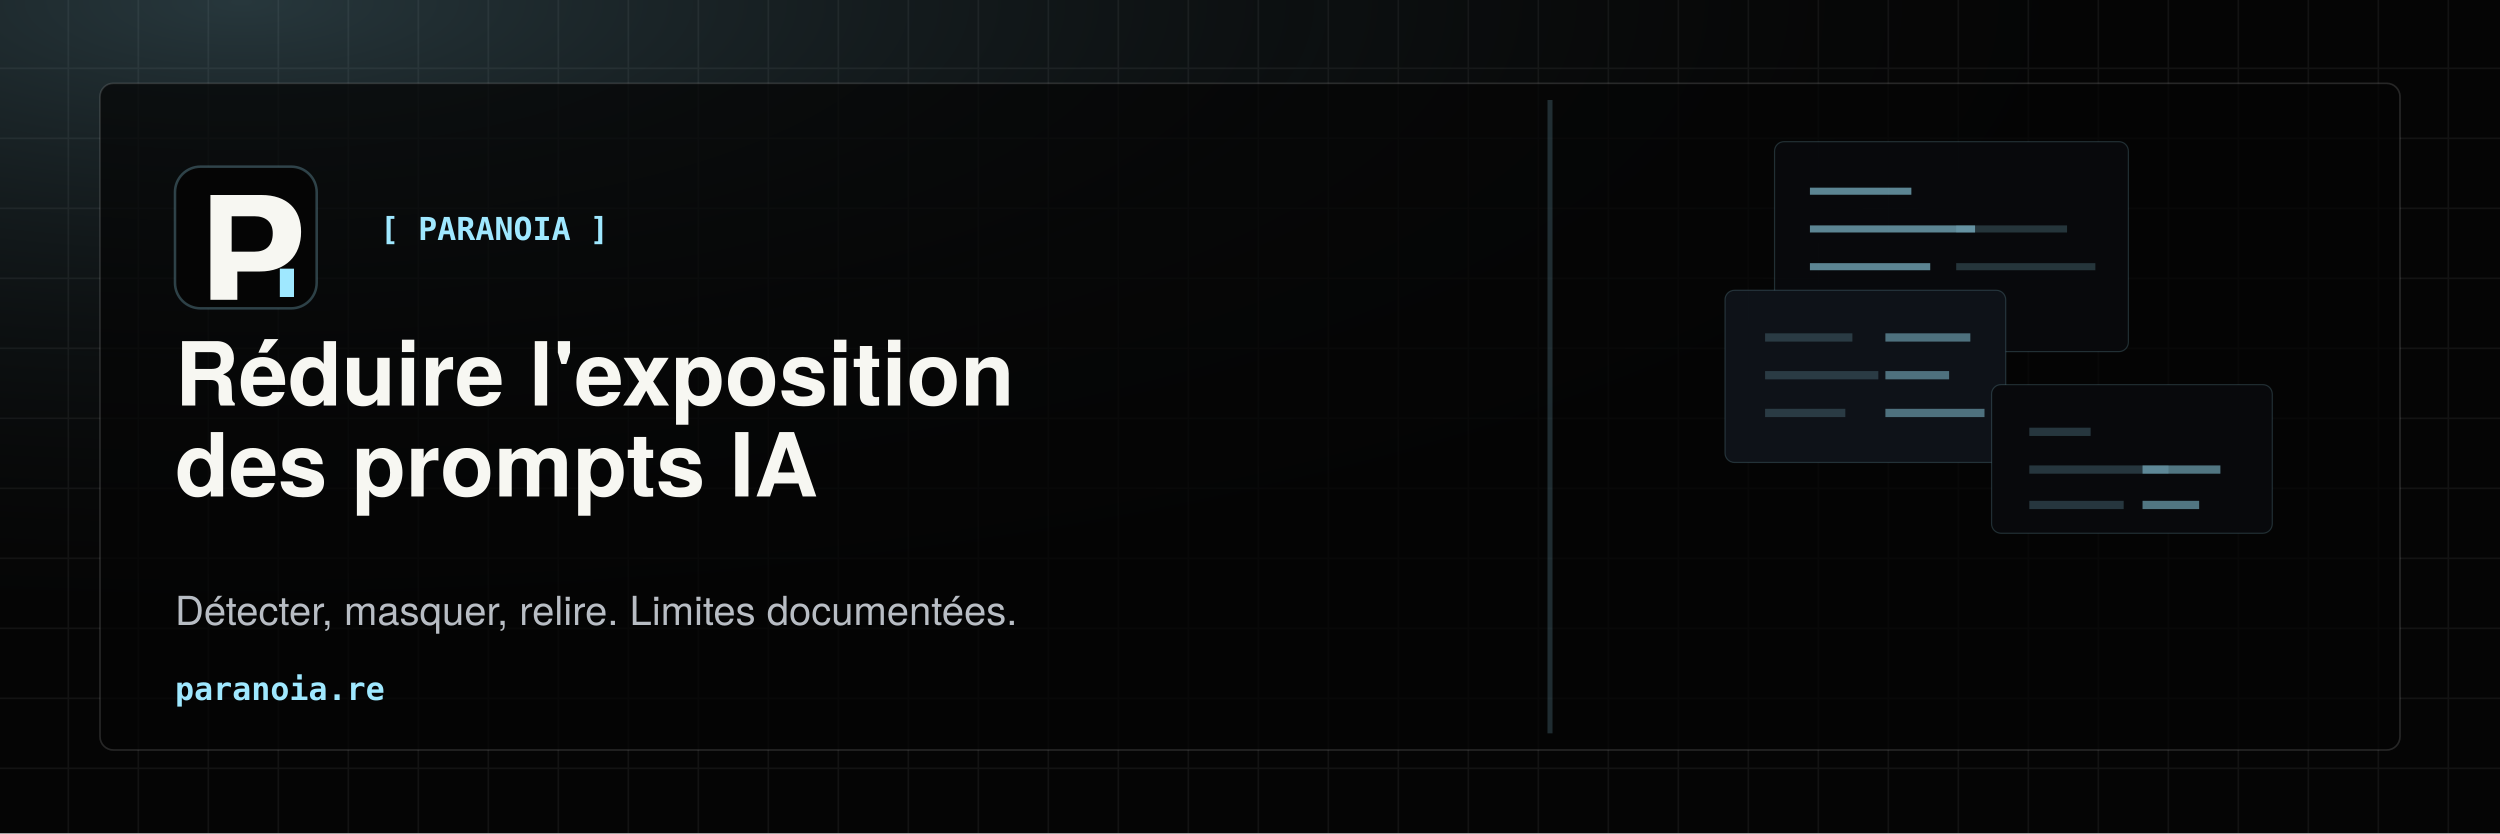
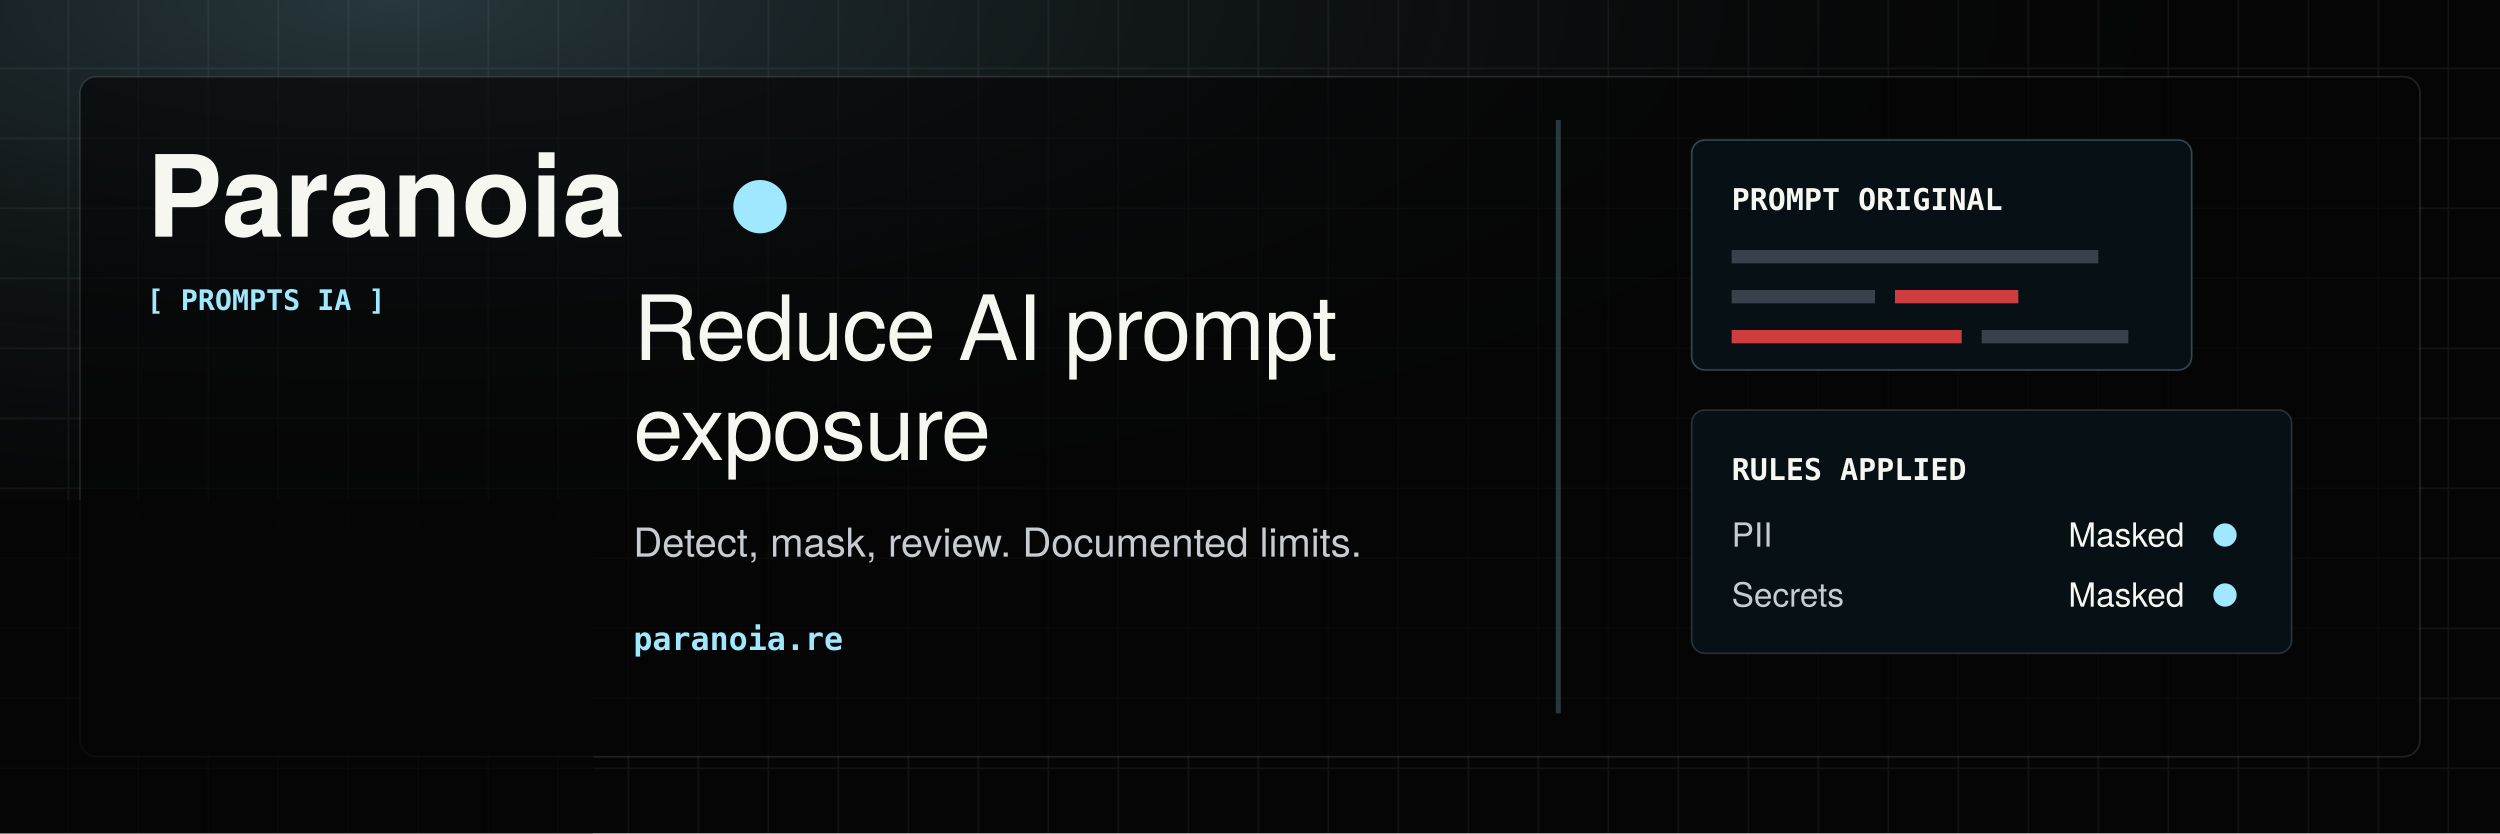
<svg xmlns="http://www.w3.org/2000/svg" width="1500" height="500" viewBox="0 0 1500 500" role="img" aria-labelledby="title desc">
  <defs>
-     <pattern id="paranoia-x-header-grid" width="42" height="42" patternUnits="userSpaceOnUse">
-       <path d="M41 0V42M0 41H42" stroke="#ffffff" stroke-opacity="0.055" stroke-width="1" />
+     <pattern id="grid" width="42" height="42" patternUnits="userSpaceOnUse">
+       <path d="M41 0V42M0 41H42" stroke="#ffffff" stroke-opacity=".055" stroke-width="1" />
    </pattern>
-     <radialGradient id="paranoia-x-header-signal" cx="10%" cy="0%" r="78%">
-       <stop offset="0" stop-color="#9fe8ff" stop-opacity="0.22" />
+     <radialGradient id="signal" cx="16%" cy="0%" r="76%">
+       <stop offset="0" stop-color="#9fe8ff" stop-opacity=".22" />
      <stop offset="1" stop-color="#050505" stop-opacity="0" />
    </radialGradient>
  </defs>
  <rect width="1500" height="500" fill="#050505" />
-   <rect width="1500" height="500" fill="url(#paranoia-x-header-grid)" />
-   <rect width="1500" height="500" fill="url(#paranoia-x-header-signal)" />
-   <rect x="60" y="50" width="1380" height="400" rx="8" fill="#050505" fill-opacity="0.72" stroke="#ffffff" stroke-opacity="0.14" />
-   <rect x="105" y="100" width="85" height="85" rx="15.3" fill="#050505" stroke="#9fe8ff" stroke-opacity="0.26" stroke-width="1.53" />
-   <path d="M126.25 117h30.6c15.3 0 23.8 8.5 23.8 22.1 0 14.45-9.35 23.8-24.65 23.8h-13.6v17H126.25V117Zm12.75 12.75v21.25h13.6c6.8 0 11.05-3.4 11.05-11.05 0-6.8-4.25-10.2-11.05-10.2h-13.6Z" fill="#f7f7f2" />
-   <rect x="167.9" y="161.2" width="8.5" height="17" fill="#9fe8ff" />
-   <text x="228" y="144" fill="#9fe8ff" font-family="JetBrains Mono, SFMono-Regular, Consolas, monospace" font-size="19" font-weight="700">[ PARANOIA ]</text>
-   <text x="105" y="243.3" fill="#f7f7f2" font-family="Archivo, Avenir Next, Helvetica Neue, sans-serif" font-size="53" font-weight="790" letter-spacing="0">Réduire l'exposition</text>
-   <text x="105" y="297.89" fill="#f7f7f2" font-family="Archivo, Avenir Next, Helvetica Neue, sans-serif" font-size="53" font-weight="790" letter-spacing="0">des prompts IA</text>
-   <text x="105" y="375" fill="#b8bdc4" font-family="Archivo, Avenir Next, Helvetica Neue, sans-serif" font-size="24" font-weight="470">Détecter, masquer, relire. Limites documentées.</text>
-   <text x="105" y="420" fill="#9fe8ff" font-family="JetBrains Mono, SFMono-Regular, Consolas, monospace" font-size="19" font-weight="650">paranoia.re</text>
-   <line x1="930" y1="60" x2="930" y2="440" stroke="#9fe8ff" stroke-opacity="0.18" stroke-width="3" />
-   <g transform="translate(1035 85) scale(0.7076923)" opacity="0.82">
-     <rect x="42" y="0" width="300" height="178" rx="8" fill="#080a0d" stroke="#9fe8ff" stroke-opacity="0.22" />
-     <rect x="0" y="126" width="238" height="146" rx="8" fill="#10151c" stroke="#9fe8ff" stroke-opacity="0.22" />
-     <rect x="226" y="206" width="238" height="126" rx="8" fill="#080a0d" stroke="#9fe8ff" stroke-opacity="0.22" />
-     <path d="M72 42h86M72 74h140M72 106h102" stroke="#9fe8ff" stroke-opacity="0.68" stroke-width="6" />
-     <path d="M196 74h94M196 106h118" stroke="#9fe8ff" stroke-opacity="0.24" stroke-width="6" />
-     <path d="M34 166h74M34 198h96M34 230h68" stroke="#9fe8ff" stroke-opacity="0.24" stroke-width="7" />
-     <path d="M136 166h72M136 198h54M136 230h84" stroke="#9fe8ff" stroke-opacity="0.55" stroke-width="7" />
-     <path d="M258 246h52M258 278h118M258 308h80" stroke="#9fe8ff" stroke-opacity="0.25" stroke-width="7" />
-     <path d="M354 278h66M354 308h48" stroke="#9fe8ff" stroke-opacity="0.60" stroke-width="7" />
+   <rect width="1500" height="500" fill="url(#grid)" />
+   <rect width="1500" height="500" fill="url(#signal)" />
+   <rect x="48" y="46" width="1404" height="408" rx="10" fill="#050505" fill-opacity=".66" stroke="#ffffff" stroke-opacity=".12" />
+   <g transform="translate(88 82)">
+     <text x="0" y="60" fill="#f7f7f2" font-family="Arial Black, Archivo, Helvetica Neue, sans-serif" font-size="68" font-weight="900">Paranoia</text>
+     <circle cx="368" cy="42" r="16" fill="#9fe8ff" />
+     <text x="0" y="104" fill="#9fe8ff" font-family="JetBrains Mono, SFMono-Regular, Consolas, monospace" font-size="17" font-weight="650">[ PROMPTS IA ]</text>
  </g>
+   <g transform="translate(380 158)">
+     <text x="0" y="58" fill="#f7f7f2" font-family="Archivo, Avenir Next, Helvetica Neue, sans-serif" font-size="54" font-weight="520" letter-spacing="-.8">Reduce AI prompt</text>
+     <text x="0" y="118" fill="#f7f7f2" font-family="Archivo, Avenir Next, Helvetica Neue, sans-serif" font-size="54" font-weight="520" letter-spacing="-.8">exposure</text>
+     <text x="0" y="176" fill="#c7ccd2" font-family="Archivo, Avenir Next, Helvetica Neue, sans-serif" font-size="24" font-weight="430">Detect, mask, review. Documented limits.</text>
+     <text x="0" y="232" fill="#9fe8ff" font-family="JetBrains Mono, SFMono-Regular, Consolas, monospace" font-size="19" font-weight="650">paranoia.re</text>
+   </g>
+   <line x1="935" y1="72" x2="935" y2="428" stroke="#9fe8ff" stroke-opacity=".22" stroke-width="3" />
+   <g transform="translate(1015 84)">
+     <rect x="0" y="0" width="300" height="138" rx="8" fill="#071015" stroke="#9fe8ff" stroke-opacity=".28" />
+     <text x="24" y="42" fill="#f7f7f2" font-family="JetBrains Mono, SFMono-Regular, Consolas, monospace" font-size="18" font-weight="650">PROMPT ORIGINAL</text>
+     <rect x="24" y="66" width="220" height="8" fill="#36414b" />
+     <rect x="24" y="90" width="86" height="8" fill="#36414b" />
+     <rect x="122" y="90" width="74" height="8" fill="#f04444" opacity=".86" />
+     <rect x="24" y="114" width="138" height="8" fill="#f04444" opacity=".86" />
+     <rect x="174" y="114" width="88" height="8" fill="#36414b" />
+     <rect x="0" y="162" width="360" height="146" rx="8" fill="#071015" stroke="#ffffff" stroke-opacity=".16" />
+     <text x="24" y="204" fill="#f7f7f2" font-family="JetBrains Mono, SFMono-Regular, Consolas, monospace" font-size="18" font-weight="650">RULES APPLIED</text>
+     <text x="24" y="244" fill="#c7ccd2" font-family="Archivo, Helvetica Neue, sans-serif" font-size="20">PII</text>
+     <text x="226" y="244" fill="#f7f7f2" font-family="Archivo, Helvetica Neue, sans-serif" font-size="20">Masked</text>
+     <circle cx="320" cy="237" r="7" fill="#9fe8ff" />
+     <text x="24" y="280" fill="#c7ccd2" font-family="Archivo, Helvetica Neue, sans-serif" font-size="20">Secrets</text>
+     <text x="226" y="280" fill="#f7f7f2" font-family="Archivo, Helvetica Neue, sans-serif" font-size="20">Masked</text>
+     <circle cx="320" cy="273" r="7" fill="#9fe8ff" />
+   </g>
+   <rect x="0" y="300" width="356" height="200" fill="#050505" fill-opacity=".68" />
</svg>
